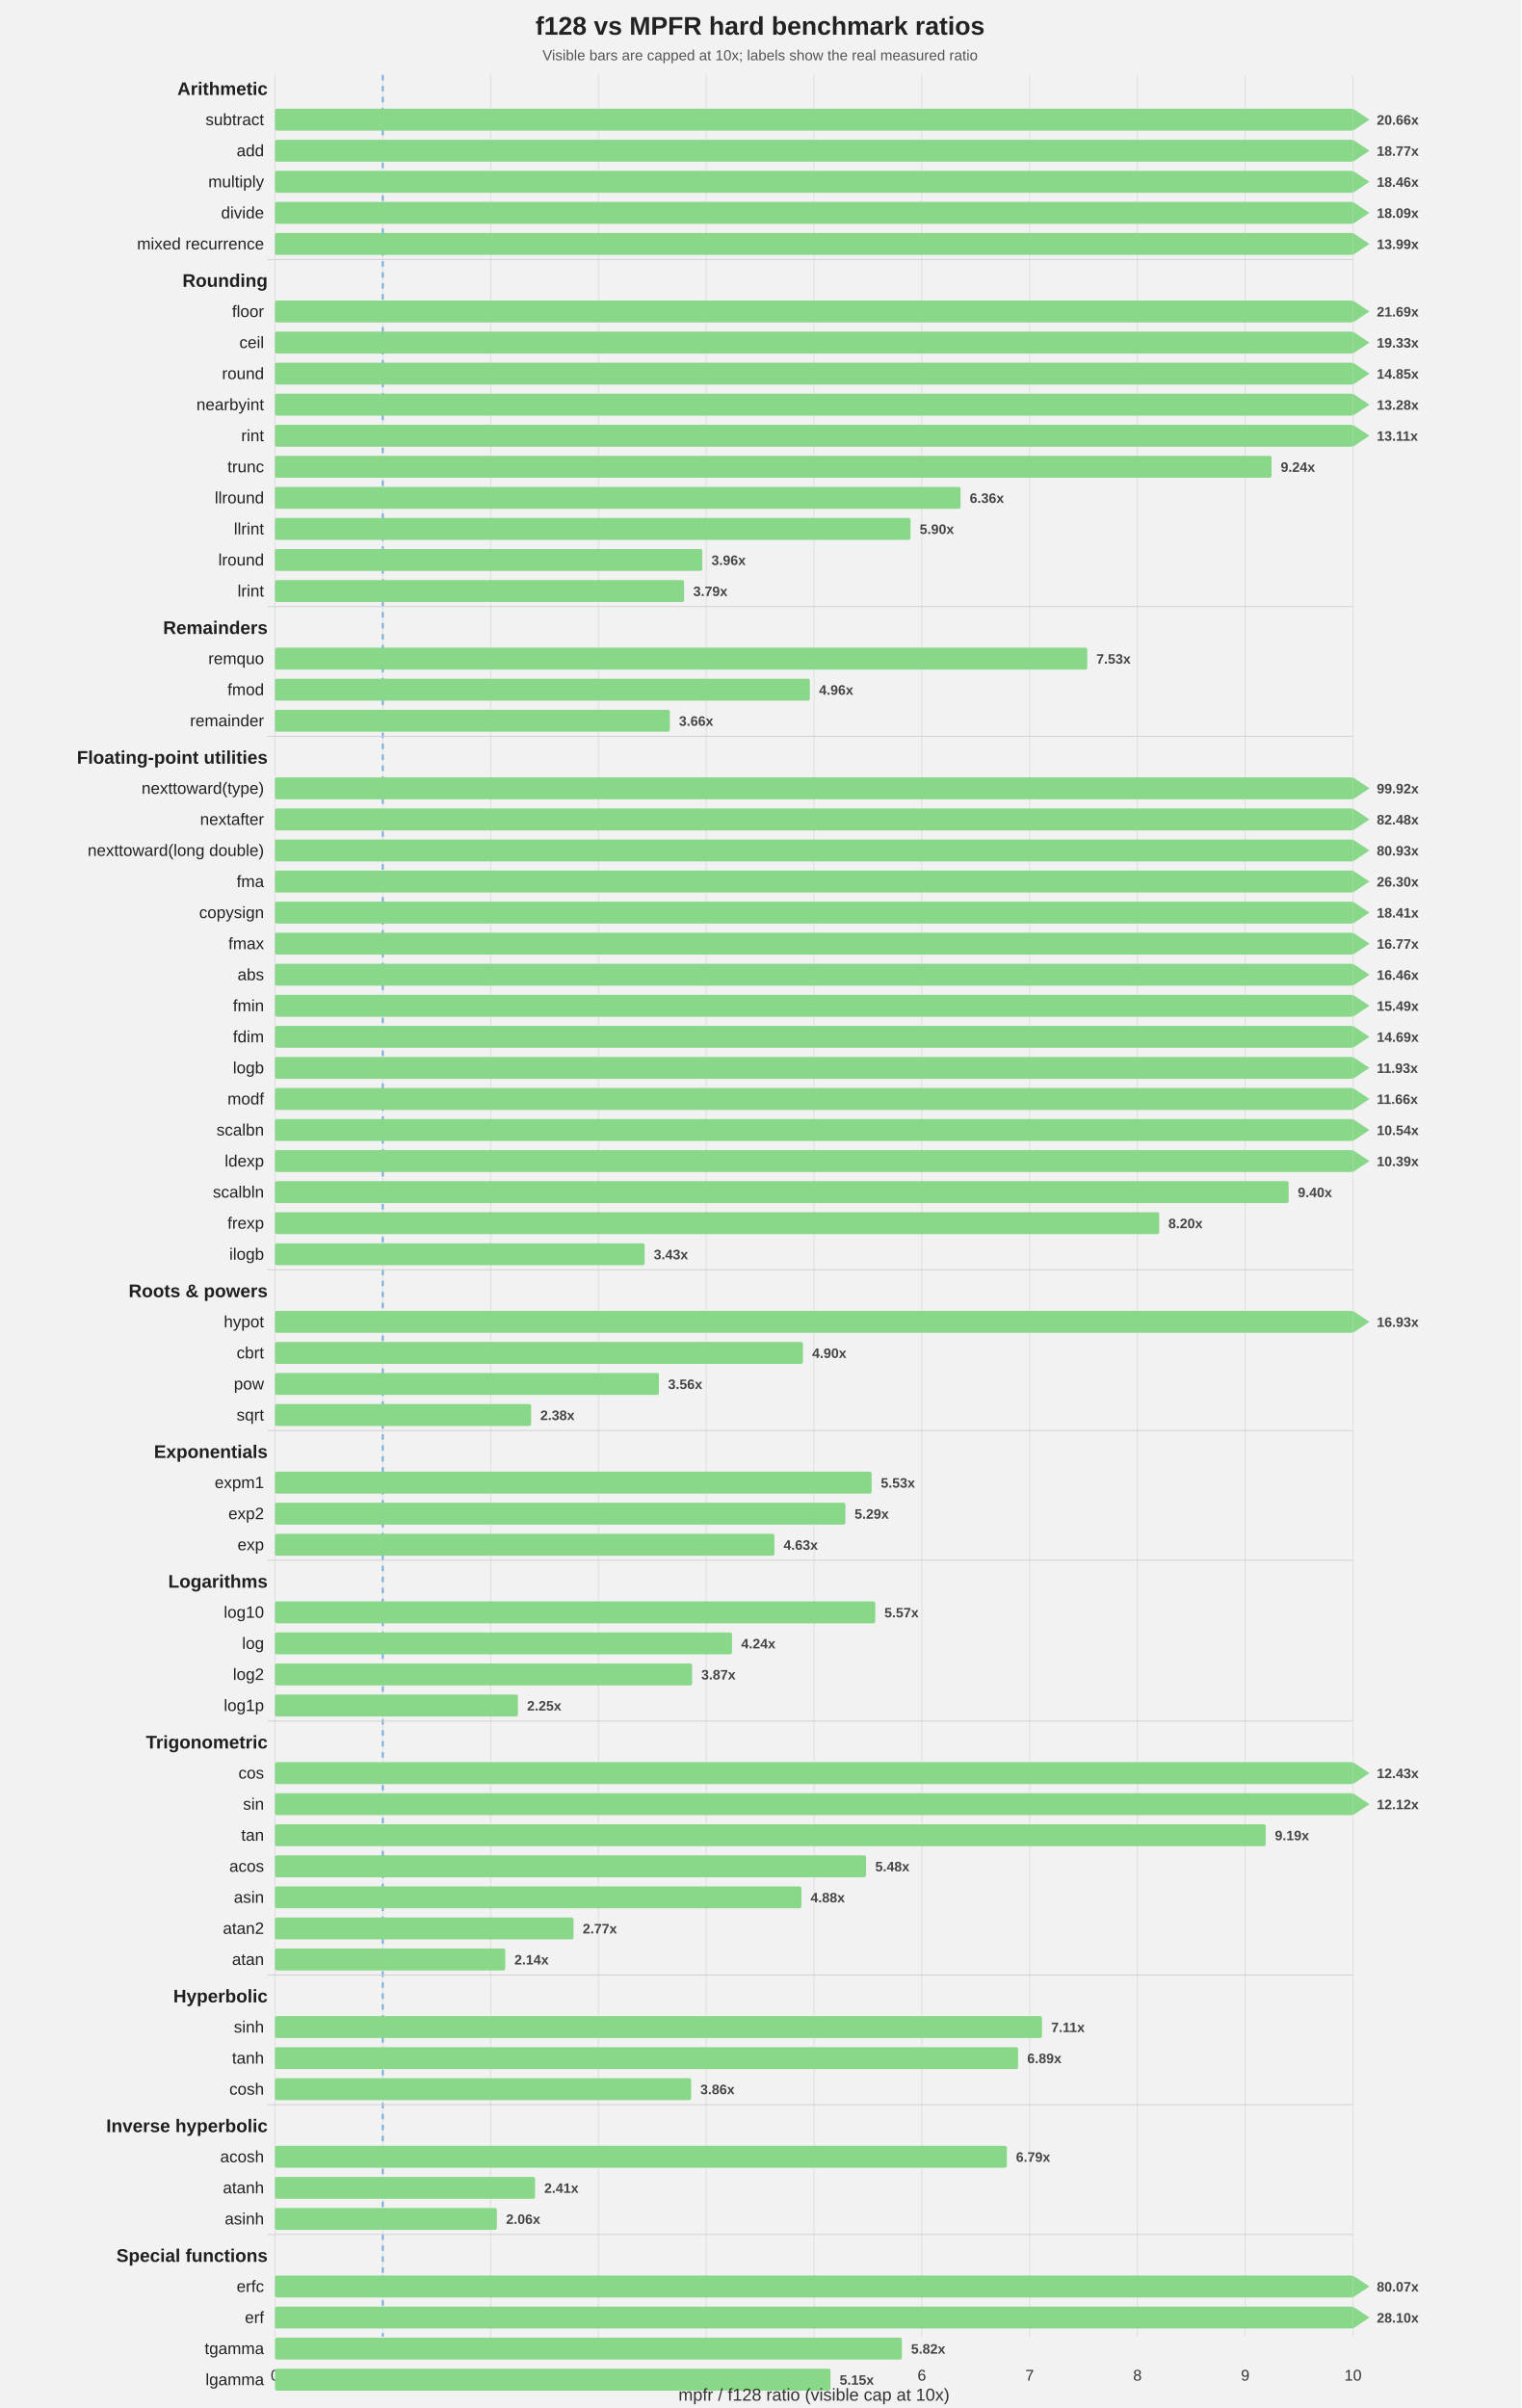
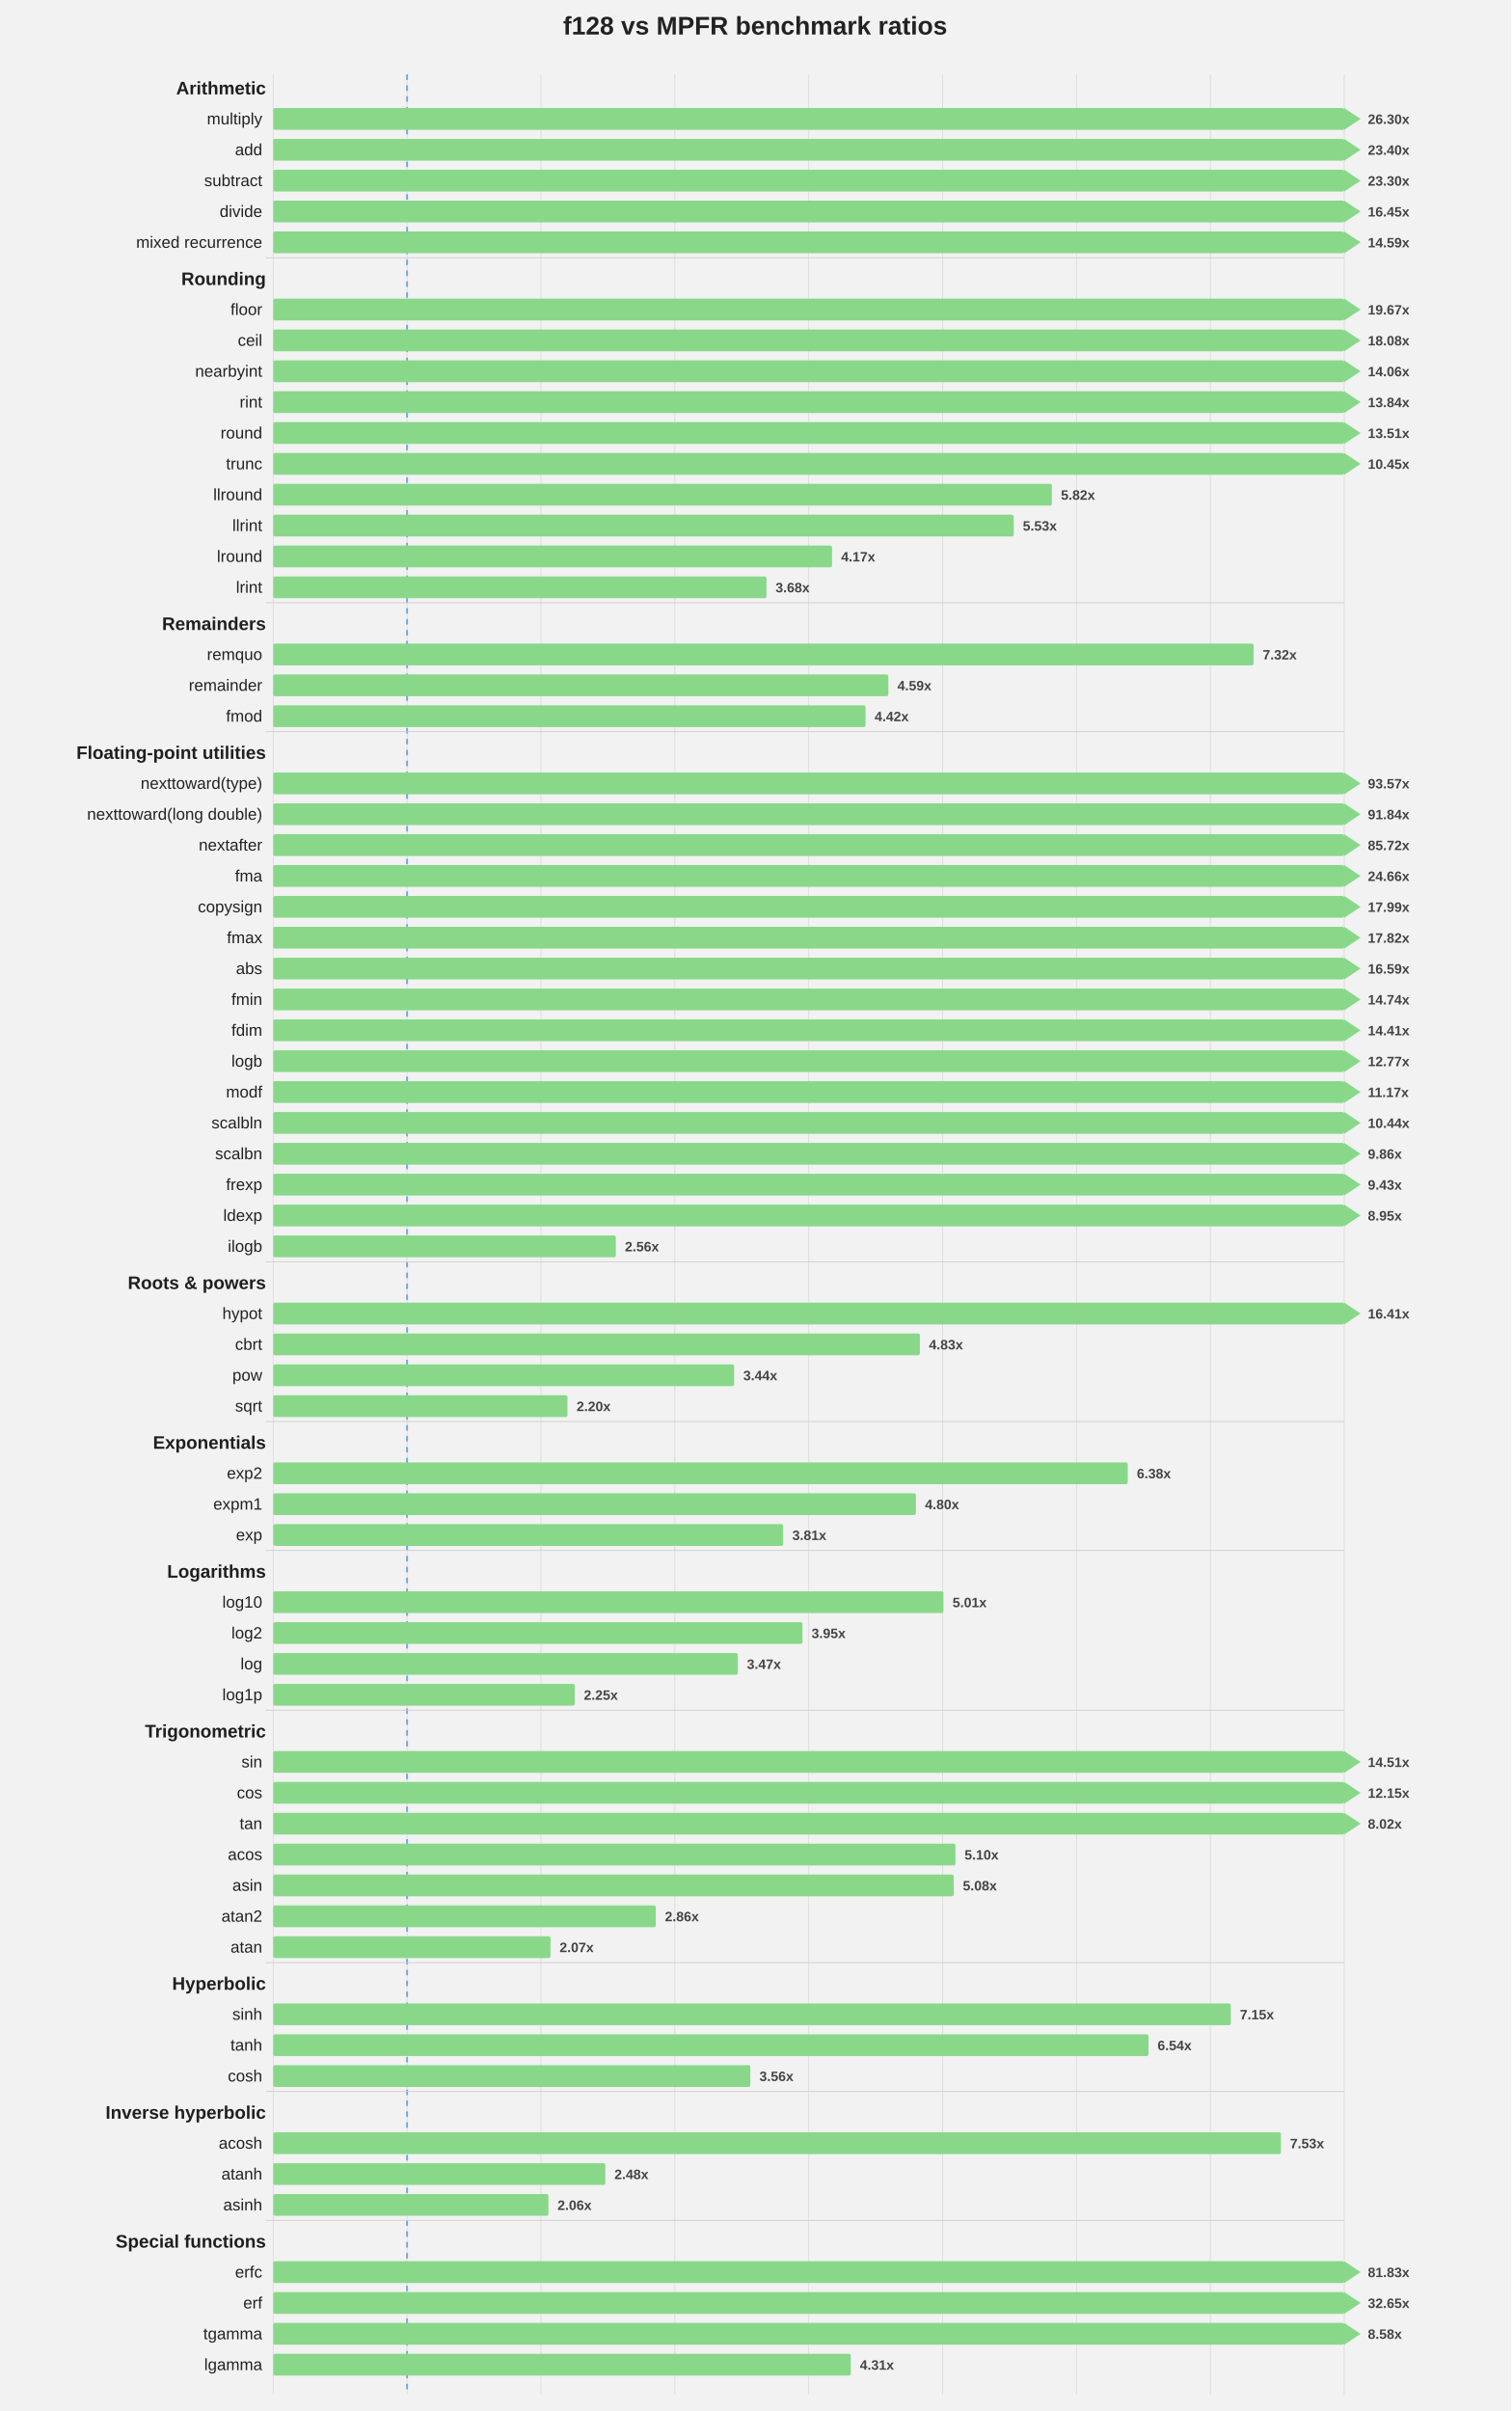
- <svg xmlns="http://www.w3.org/2000/svg" width="1665" height="2636" viewBox="0 0 1665 2636">
-   <rect x="0" y="0" width="1665" height="2636" fill="#f2f2f2" />
-   <text x="832" y="38" text-anchor="middle" font-family="Segoe UI, Arial, sans-serif" font-size="28" font-weight="600" fill="#222222">f128 vs MPFR hard benchmark ratios</text>
-   <text x="832" y="66" text-anchor="middle" font-family="Segoe UI, Arial, sans-serif" font-size="16" fill="#555555">Visible bars are capped at 10x; labels show the real measured ratio</text>
-   <line x1="301" y1="82" x2="301" y2="2558" stroke="#dddddd" stroke-width="1" />
-   <text x="301" y="2606" text-anchor="middle" font-family="Segoe UI, Arial, sans-serif" font-size="17" fill="#333333">0</text>
-   <line x1="419" y1="82" x2="419" y2="2558" stroke="#dddddd" stroke-width="1" />
-   <text x="419" y="2606" text-anchor="middle" font-family="Segoe UI, Arial, sans-serif" font-size="17" fill="#333333">1</text>
-   <line x1="537" y1="82" x2="537" y2="2558" stroke="#dddddd" stroke-width="1" />
-   <text x="537" y="2606" text-anchor="middle" font-family="Segoe UI, Arial, sans-serif" font-size="17" fill="#333333">2</text>
-   <line x1="655" y1="82" x2="655" y2="2558" stroke="#dddddd" stroke-width="1" />
-   <text x="655" y="2606" text-anchor="middle" font-family="Segoe UI, Arial, sans-serif" font-size="17" fill="#333333">3</text>
-   <line x1="773" y1="82" x2="773" y2="2558" stroke="#dddddd" stroke-width="1" />
-   <text x="773" y="2606" text-anchor="middle" font-family="Segoe UI, Arial, sans-serif" font-size="17" fill="#333333">4</text>
-   <line x1="891" y1="82" x2="891" y2="2558" stroke="#dddddd" stroke-width="1" />
-   <text x="891" y="2606" text-anchor="middle" font-family="Segoe UI, Arial, sans-serif" font-size="17" fill="#333333">5</text>
-   <line x1="1009" y1="82" x2="1009" y2="2558" stroke="#dddddd" stroke-width="1" />
-   <text x="1009" y="2606" text-anchor="middle" font-family="Segoe UI, Arial, sans-serif" font-size="17" fill="#333333">6</text>
-   <line x1="1127" y1="82" x2="1127" y2="2558" stroke="#dddddd" stroke-width="1" />
-   <text x="1127" y="2606" text-anchor="middle" font-family="Segoe UI, Arial, sans-serif" font-size="17" fill="#333333">7</text>
-   <line x1="1245" y1="82" x2="1245" y2="2558" stroke="#dddddd" stroke-width="1" />
-   <text x="1245" y="2606" text-anchor="middle" font-family="Segoe UI, Arial, sans-serif" font-size="17" fill="#333333">8</text>
-   <line x1="1363" y1="82" x2="1363" y2="2558" stroke="#dddddd" stroke-width="1" />
-   <text x="1363" y="2606" text-anchor="middle" font-family="Segoe UI, Arial, sans-serif" font-size="17" fill="#333333">9</text>
-   <line x1="1481" y1="82" x2="1481" y2="2558" stroke="#dddddd" stroke-width="1" />
-   <text x="1481" y="2606" text-anchor="middle" font-family="Segoe UI, Arial, sans-serif" font-size="17" fill="#333333">10</text>
-   <line x1="419" y1="82" x2="419" y2="2558" stroke="#6da7d9" stroke-width="2" stroke-dasharray="6,6" />
+ <svg xmlns="http://www.w3.org/2000/svg" width="1665" height="2656" viewBox="0 0 1665 2656">
+   <rect x="0" y="0" width="1665" height="2656" fill="#f2f2f2" />
+   <text x="832" y="38" text-anchor="middle" font-family="Segoe UI, Arial, sans-serif" font-size="28" font-weight="600" fill="#222222">f128 vs MPFR benchmark ratios</text>
+   <line x1="301" y1="82" x2="301" y2="2638" stroke="#dddddd" stroke-width="1" />
+   <line x1="448.5" y1="82" x2="448.5" y2="2638" stroke="#dddddd" stroke-width="1" />
+   <line x1="596" y1="82" x2="596" y2="2638" stroke="#dddddd" stroke-width="1" />
+   <line x1="743.5" y1="82" x2="743.5" y2="2638" stroke="#dddddd" stroke-width="1" />
+   <line x1="891" y1="82" x2="891" y2="2638" stroke="#dddddd" stroke-width="1" />
+   <line x1="1038.5" y1="82" x2="1038.5" y2="2638" stroke="#dddddd" stroke-width="1" />
+   <line x1="1186" y1="82" x2="1186" y2="2638" stroke="#dddddd" stroke-width="1" />
+   <line x1="1333.5" y1="82" x2="1333.5" y2="2638" stroke="#dddddd" stroke-width="1" />
+   <line x1="1481" y1="82" x2="1481" y2="2638" stroke="#dddddd" stroke-width="1" />
+   <line x1="448.5" y1="82" x2="448.5" y2="2638" stroke="#6da7d9" stroke-width="2" stroke-dasharray="6,6" />
  <text x="293" y="104" text-anchor="end" font-family="Segoe UI, Arial, sans-serif" font-size="20" font-weight="700" fill="#1f1f1f">Arithmetic</text>
-   <text x="289" y="137" text-anchor="end" font-family="Segoe UI, Arial, sans-serif" font-size="18" fill="#222222">subtract</text>
+   <text x="289" y="137" text-anchor="end" font-family="Segoe UI, Arial, sans-serif" font-size="18" fill="#222222">multiply</text>
  <rect x="301" y="119" width="1180" height="24" rx="2" ry="2" fill="#89d88a" />
  <polygon points="1481,119 1499,131 1481,143" fill="#89d88a" />
-   <text x="1507" y="136.5" text-anchor="start" font-family="Segoe UI, Arial, sans-serif" font-size="15" font-weight="600" fill="#444444">20.66x</text>
+   <text x="1507" y="136.5" text-anchor="start" font-family="Segoe UI, Arial, sans-serif" font-size="15" font-weight="600" fill="#444444">26.30x</text>
  <text x="289" y="171" text-anchor="end" font-family="Segoe UI, Arial, sans-serif" font-size="18" fill="#222222">add</text>
  <rect x="301" y="153" width="1180" height="24" rx="2" ry="2" fill="#89d88a" />
  <polygon points="1481,153 1499,165 1481,177" fill="#89d88a" />
-   <text x="1507" y="170.5" text-anchor="start" font-family="Segoe UI, Arial, sans-serif" font-size="15" font-weight="600" fill="#444444">18.77x</text>
-   <text x="289" y="205" text-anchor="end" font-family="Segoe UI, Arial, sans-serif" font-size="18" fill="#222222">multiply</text>
+   <text x="1507" y="170.5" text-anchor="start" font-family="Segoe UI, Arial, sans-serif" font-size="15" font-weight="600" fill="#444444">23.40x</text>
+   <text x="289" y="205" text-anchor="end" font-family="Segoe UI, Arial, sans-serif" font-size="18" fill="#222222">subtract</text>
  <rect x="301" y="187" width="1180" height="24" rx="2" ry="2" fill="#89d88a" />
  <polygon points="1481,187 1499,199 1481,211" fill="#89d88a" />
-   <text x="1507" y="204.5" text-anchor="start" font-family="Segoe UI, Arial, sans-serif" font-size="15" font-weight="600" fill="#444444">18.46x</text>
+   <text x="1507" y="204.5" text-anchor="start" font-family="Segoe UI, Arial, sans-serif" font-size="15" font-weight="600" fill="#444444">23.30x</text>
  <text x="289" y="239" text-anchor="end" font-family="Segoe UI, Arial, sans-serif" font-size="18" fill="#222222">divide</text>
  <rect x="301" y="221" width="1180" height="24" rx="2" ry="2" fill="#89d88a" />
  <polygon points="1481,221 1499,233 1481,245" fill="#89d88a" />
-   <text x="1507" y="238.5" text-anchor="start" font-family="Segoe UI, Arial, sans-serif" font-size="15" font-weight="600" fill="#444444">18.09x</text>
+   <text x="1507" y="238.5" text-anchor="start" font-family="Segoe UI, Arial, sans-serif" font-size="15" font-weight="600" fill="#444444">16.45x</text>
  <text x="289" y="273" text-anchor="end" font-family="Segoe UI, Arial, sans-serif" font-size="18" fill="#222222">mixed recurrence</text>
  <rect x="301" y="255" width="1180" height="24" rx="2" ry="2" fill="#89d88a" />
  <polygon points="1481,255 1499,267 1481,279" fill="#89d88a" />
-   <text x="1507" y="272.5" text-anchor="start" font-family="Segoe UI, Arial, sans-serif" font-size="15" font-weight="600" fill="#444444">13.99x</text>
+   <text x="1507" y="272.5" text-anchor="start" font-family="Segoe UI, Arial, sans-serif" font-size="15" font-weight="600" fill="#444444">14.59x</text>
  <line x1="293" y1="284" x2="1481" y2="284" stroke="#cfcfcf" stroke-width="1" />
  <text x="293" y="314" text-anchor="end" font-family="Segoe UI, Arial, sans-serif" font-size="20" font-weight="700" fill="#1f1f1f">Rounding</text>
  <text x="289" y="347" text-anchor="end" font-family="Segoe UI, Arial, sans-serif" font-size="18" fill="#222222">floor</text>
  <rect x="301" y="329" width="1180" height="24" rx="2" ry="2" fill="#89d88a" />
  <polygon points="1481,329 1499,341 1481,353" fill="#89d88a" />
-   <text x="1507" y="346.5" text-anchor="start" font-family="Segoe UI, Arial, sans-serif" font-size="15" font-weight="600" fill="#444444">21.69x</text>
+   <text x="1507" y="346.5" text-anchor="start" font-family="Segoe UI, Arial, sans-serif" font-size="15" font-weight="600" fill="#444444">19.67x</text>
  <text x="289" y="381" text-anchor="end" font-family="Segoe UI, Arial, sans-serif" font-size="18" fill="#222222">ceil</text>
  <rect x="301" y="363" width="1180" height="24" rx="2" ry="2" fill="#89d88a" />
  <polygon points="1481,363 1499,375 1481,387" fill="#89d88a" />
-   <text x="1507" y="380.5" text-anchor="start" font-family="Segoe UI, Arial, sans-serif" font-size="15" font-weight="600" fill="#444444">19.33x</text>
-   <text x="289" y="415" text-anchor="end" font-family="Segoe UI, Arial, sans-serif" font-size="18" fill="#222222">round</text>
+   <text x="1507" y="380.5" text-anchor="start" font-family="Segoe UI, Arial, sans-serif" font-size="15" font-weight="600" fill="#444444">18.08x</text>
+   <text x="289" y="415" text-anchor="end" font-family="Segoe UI, Arial, sans-serif" font-size="18" fill="#222222">nearbyint</text>
  <rect x="301" y="397" width="1180" height="24" rx="2" ry="2" fill="#89d88a" />
  <polygon points="1481,397 1499,409 1481,421" fill="#89d88a" />
-   <text x="1507" y="414.5" text-anchor="start" font-family="Segoe UI, Arial, sans-serif" font-size="15" font-weight="600" fill="#444444">14.85x</text>
-   <text x="289" y="449" text-anchor="end" font-family="Segoe UI, Arial, sans-serif" font-size="18" fill="#222222">nearbyint</text>
+   <text x="1507" y="414.5" text-anchor="start" font-family="Segoe UI, Arial, sans-serif" font-size="15" font-weight="600" fill="#444444">14.06x</text>
+   <text x="289" y="449" text-anchor="end" font-family="Segoe UI, Arial, sans-serif" font-size="18" fill="#222222">rint</text>
  <rect x="301" y="431" width="1180" height="24" rx="2" ry="2" fill="#89d88a" />
  <polygon points="1481,431 1499,443 1481,455" fill="#89d88a" />
-   <text x="1507" y="448.5" text-anchor="start" font-family="Segoe UI, Arial, sans-serif" font-size="15" font-weight="600" fill="#444444">13.28x</text>
-   <text x="289" y="483" text-anchor="end" font-family="Segoe UI, Arial, sans-serif" font-size="18" fill="#222222">rint</text>
+   <text x="1507" y="448.5" text-anchor="start" font-family="Segoe UI, Arial, sans-serif" font-size="15" font-weight="600" fill="#444444">13.84x</text>
+   <text x="289" y="483" text-anchor="end" font-family="Segoe UI, Arial, sans-serif" font-size="18" fill="#222222">round</text>
  <rect x="301" y="465" width="1180" height="24" rx="2" ry="2" fill="#89d88a" />
  <polygon points="1481,465 1499,477 1481,489" fill="#89d88a" />
-   <text x="1507" y="482.5" text-anchor="start" font-family="Segoe UI, Arial, sans-serif" font-size="15" font-weight="600" fill="#444444">13.11x</text>
+   <text x="1507" y="482.5" text-anchor="start" font-family="Segoe UI, Arial, sans-serif" font-size="15" font-weight="600" fill="#444444">13.51x</text>
  <text x="289" y="517" text-anchor="end" font-family="Segoe UI, Arial, sans-serif" font-size="18" fill="#222222">trunc</text>
-   <rect x="301" y="499" width="1090.85" height="24" rx="2" ry="2" fill="#89d88a" />
-   <text x="1401.85" y="516.5" text-anchor="start" font-family="Segoe UI, Arial, sans-serif" font-size="15" font-weight="600" fill="#444444">9.24x</text>
+   <rect x="301" y="499" width="1180" height="24" rx="2" ry="2" fill="#89d88a" />
+   <polygon points="1481,499 1499,511 1481,523" fill="#89d88a" />
+   <text x="1507" y="516.5" text-anchor="start" font-family="Segoe UI, Arial, sans-serif" font-size="15" font-weight="600" fill="#444444">10.45x</text>
  <text x="289" y="551" text-anchor="end" font-family="Segoe UI, Arial, sans-serif" font-size="18" fill="#222222">llround</text>
-   <rect x="301" y="533" width="750.396" height="24" rx="2" ry="2" fill="#89d88a" />
-   <text x="1061.4" y="550.5" text-anchor="start" font-family="Segoe UI, Arial, sans-serif" font-size="15" font-weight="600" fill="#444444">6.36x</text>
+   <rect x="301" y="533" width="857.896" height="24" rx="2" ry="2" fill="#89d88a" />
+   <text x="1168.9" y="550.5" text-anchor="start" font-family="Segoe UI, Arial, sans-serif" font-size="15" font-weight="600" fill="#444444">5.82x</text>
  <text x="289" y="585" text-anchor="end" font-family="Segoe UI, Arial, sans-serif" font-size="18" fill="#222222">llrint</text>
-   <rect x="301" y="567" width="695.65" height="24" rx="2" ry="2" fill="#89d88a" />
-   <text x="1006.65" y="584.5" text-anchor="start" font-family="Segoe UI, Arial, sans-serif" font-size="15" font-weight="600" fill="#444444">5.90x</text>
+   <rect x="301" y="567" width="815.877" height="24" rx="2" ry="2" fill="#89d88a" />
+   <text x="1126.88" y="584.5" text-anchor="start" font-family="Segoe UI, Arial, sans-serif" font-size="15" font-weight="600" fill="#444444">5.53x</text>
  <text x="289" y="619" text-anchor="end" font-family="Segoe UI, Arial, sans-serif" font-size="18" fill="#222222">lround</text>
-   <rect x="301" y="601" width="467.694" height="24" rx="2" ry="2" fill="#89d88a" />
-   <text x="778.694" y="618.5" text-anchor="start" font-family="Segoe UI, Arial, sans-serif" font-size="15" font-weight="600" fill="#444444">3.96x</text>
+   <rect x="301" y="601" width="615.678" height="24" rx="2" ry="2" fill="#89d88a" />
+   <text x="926.678" y="618.5" text-anchor="start" font-family="Segoe UI, Arial, sans-serif" font-size="15" font-weight="600" fill="#444444">4.17x</text>
  <text x="289" y="653" text-anchor="end" font-family="Segoe UI, Arial, sans-serif" font-size="18" fill="#222222">lrint</text>
-   <rect x="301" y="635" width="447.781" height="24" rx="2" ry="2" fill="#89d88a" />
-   <text x="758.781" y="652.5" text-anchor="start" font-family="Segoe UI, Arial, sans-serif" font-size="15" font-weight="600" fill="#444444">3.79x</text>
+   <rect x="301" y="635" width="543.468" height="24" rx="2" ry="2" fill="#89d88a" />
+   <text x="854.468" y="652.5" text-anchor="start" font-family="Segoe UI, Arial, sans-serif" font-size="15" font-weight="600" fill="#444444">3.68x</text>
  <line x1="293" y1="664" x2="1481" y2="664" stroke="#cfcfcf" stroke-width="1" />
  <text x="293" y="694" text-anchor="end" font-family="Segoe UI, Arial, sans-serif" font-size="20" font-weight="700" fill="#1f1f1f">Remainders</text>
  <text x="289" y="727" text-anchor="end" font-family="Segoe UI, Arial, sans-serif" font-size="18" fill="#222222">remquo</text>
-   <rect x="301" y="709" width="889.089" height="24" rx="2" ry="2" fill="#89d88a" />
-   <text x="1200.09" y="726.5" text-anchor="start" font-family="Segoe UI, Arial, sans-serif" font-size="15" font-weight="600" fill="#444444">7.53x</text>
-   <text x="289" y="761" text-anchor="end" font-family="Segoe UI, Arial, sans-serif" font-size="18" fill="#222222">fmod</text>
-   <rect x="301" y="743" width="585.462" height="24" rx="2" ry="2" fill="#89d88a" />
-   <text x="896.462" y="760.5" text-anchor="start" font-family="Segoe UI, Arial, sans-serif" font-size="15" font-weight="600" fill="#444444">4.96x</text>
-   <text x="289" y="795" text-anchor="end" font-family="Segoe UI, Arial, sans-serif" font-size="18" fill="#222222">remainder</text>
-   <rect x="301" y="777" width="432.206" height="24" rx="2" ry="2" fill="#89d88a" />
-   <text x="743.206" y="794.5" text-anchor="start" font-family="Segoe UI, Arial, sans-serif" font-size="15" font-weight="600" fill="#444444">3.66x</text>
+   <rect x="301" y="709" width="1080.14" height="24" rx="2" ry="2" fill="#89d88a" />
+   <text x="1391.14" y="726.5" text-anchor="start" font-family="Segoe UI, Arial, sans-serif" font-size="15" font-weight="600" fill="#444444">7.32x</text>
+   <text x="289" y="761" text-anchor="end" font-family="Segoe UI, Arial, sans-serif" font-size="18" fill="#222222">remainder</text>
+   <rect x="301" y="743" width="677.734" height="24" rx="2" ry="2" fill="#89d88a" />
+   <text x="988.734" y="760.5" text-anchor="start" font-family="Segoe UI, Arial, sans-serif" font-size="15" font-weight="600" fill="#444444">4.59x</text>
+   <text x="289" y="795" text-anchor="end" font-family="Segoe UI, Arial, sans-serif" font-size="18" fill="#222222">fmod</text>
+   <rect x="301" y="777" width="652.625" height="24" rx="2" ry="2" fill="#89d88a" />
+   <text x="963.625" y="794.5" text-anchor="start" font-family="Segoe UI, Arial, sans-serif" font-size="15" font-weight="600" fill="#444444">4.42x</text>
  <line x1="293" y1="806" x2="1481" y2="806" stroke="#cfcfcf" stroke-width="1" />
  <text x="293" y="836" text-anchor="end" font-family="Segoe UI, Arial, sans-serif" font-size="20" font-weight="700" fill="#1f1f1f">Floating-point utilities</text>
  <text x="289" y="869" text-anchor="end" font-family="Segoe UI, Arial, sans-serif" font-size="18" fill="#222222">nexttoward(type)</text>
  <rect x="301" y="851" width="1180" height="24" rx="2" ry="2" fill="#89d88a" />
  <polygon points="1481,851 1499,863 1481,875" fill="#89d88a" />
-   <text x="1507" y="868.5" text-anchor="start" font-family="Segoe UI, Arial, sans-serif" font-size="15" font-weight="600" fill="#444444">99.92x</text>
-   <text x="289" y="903" text-anchor="end" font-family="Segoe UI, Arial, sans-serif" font-size="18" fill="#222222">nextafter</text>
+   <text x="1507" y="868.5" text-anchor="start" font-family="Segoe UI, Arial, sans-serif" font-size="15" font-weight="600" fill="#444444">93.57x</text>
+   <text x="289" y="903" text-anchor="end" font-family="Segoe UI, Arial, sans-serif" font-size="18" fill="#222222">nexttoward(long double)</text>
  <rect x="301" y="885" width="1180" height="24" rx="2" ry="2" fill="#89d88a" />
  <polygon points="1481,885 1499,897 1481,909" fill="#89d88a" />
-   <text x="1507" y="902.5" text-anchor="start" font-family="Segoe UI, Arial, sans-serif" font-size="15" font-weight="600" fill="#444444">82.48x</text>
-   <text x="289" y="937" text-anchor="end" font-family="Segoe UI, Arial, sans-serif" font-size="18" fill="#222222">nexttoward(long double)</text>
+   <text x="1507" y="902.5" text-anchor="start" font-family="Segoe UI, Arial, sans-serif" font-size="15" font-weight="600" fill="#444444">91.84x</text>
+   <text x="289" y="937" text-anchor="end" font-family="Segoe UI, Arial, sans-serif" font-size="18" fill="#222222">nextafter</text>
  <rect x="301" y="919" width="1180" height="24" rx="2" ry="2" fill="#89d88a" />
  <polygon points="1481,919 1499,931 1481,943" fill="#89d88a" />
-   <text x="1507" y="936.5" text-anchor="start" font-family="Segoe UI, Arial, sans-serif" font-size="15" font-weight="600" fill="#444444">80.93x</text>
+   <text x="1507" y="936.5" text-anchor="start" font-family="Segoe UI, Arial, sans-serif" font-size="15" font-weight="600" fill="#444444">85.72x</text>
  <text x="289" y="971" text-anchor="end" font-family="Segoe UI, Arial, sans-serif" font-size="18" fill="#222222">fma</text>
  <rect x="301" y="953" width="1180" height="24" rx="2" ry="2" fill="#89d88a" />
  <polygon points="1481,953 1499,965 1481,977" fill="#89d88a" />
-   <text x="1507" y="970.5" text-anchor="start" font-family="Segoe UI, Arial, sans-serif" font-size="15" font-weight="600" fill="#444444">26.30x</text>
+   <text x="1507" y="970.5" text-anchor="start" font-family="Segoe UI, Arial, sans-serif" font-size="15" font-weight="600" fill="#444444">24.66x</text>
  <text x="289" y="1005" text-anchor="end" font-family="Segoe UI, Arial, sans-serif" font-size="18" fill="#222222">copysign</text>
  <rect x="301" y="987" width="1180" height="24" rx="2" ry="2" fill="#89d88a" />
  <polygon points="1481,987 1499,999 1481,1011" fill="#89d88a" />
-   <text x="1507" y="1004.5" text-anchor="start" font-family="Segoe UI, Arial, sans-serif" font-size="15" font-weight="600" fill="#444444">18.41x</text>
+   <text x="1507" y="1004.5" text-anchor="start" font-family="Segoe UI, Arial, sans-serif" font-size="15" font-weight="600" fill="#444444">17.99x</text>
  <text x="289" y="1039" text-anchor="end" font-family="Segoe UI, Arial, sans-serif" font-size="18" fill="#222222">fmax</text>
  <rect x="301" y="1021" width="1180" height="24" rx="2" ry="2" fill="#89d88a" />
  <polygon points="1481,1021 1499,1033 1481,1045" fill="#89d88a" />
-   <text x="1507" y="1038.5" text-anchor="start" font-family="Segoe UI, Arial, sans-serif" font-size="15" font-weight="600" fill="#444444">16.77x</text>
+   <text x="1507" y="1038.5" text-anchor="start" font-family="Segoe UI, Arial, sans-serif" font-size="15" font-weight="600" fill="#444444">17.82x</text>
  <text x="289" y="1073" text-anchor="end" font-family="Segoe UI, Arial, sans-serif" font-size="18" fill="#222222">abs</text>
  <rect x="301" y="1055" width="1180" height="24" rx="2" ry="2" fill="#89d88a" />
  <polygon points="1481,1055 1499,1067 1481,1079" fill="#89d88a" />
-   <text x="1507" y="1072.5" text-anchor="start" font-family="Segoe UI, Arial, sans-serif" font-size="15" font-weight="600" fill="#444444">16.46x</text>
+   <text x="1507" y="1072.5" text-anchor="start" font-family="Segoe UI, Arial, sans-serif" font-size="15" font-weight="600" fill="#444444">16.59x</text>
  <text x="289" y="1107" text-anchor="end" font-family="Segoe UI, Arial, sans-serif" font-size="18" fill="#222222">fmin</text>
  <rect x="301" y="1089" width="1180" height="24" rx="2" ry="2" fill="#89d88a" />
  <polygon points="1481,1089 1499,1101 1481,1113" fill="#89d88a" />
-   <text x="1507" y="1106.5" text-anchor="start" font-family="Segoe UI, Arial, sans-serif" font-size="15" font-weight="600" fill="#444444">15.49x</text>
+   <text x="1507" y="1106.5" text-anchor="start" font-family="Segoe UI, Arial, sans-serif" font-size="15" font-weight="600" fill="#444444">14.74x</text>
  <text x="289" y="1141" text-anchor="end" font-family="Segoe UI, Arial, sans-serif" font-size="18" fill="#222222">fdim</text>
  <rect x="301" y="1123" width="1180" height="24" rx="2" ry="2" fill="#89d88a" />
  <polygon points="1481,1123 1499,1135 1481,1147" fill="#89d88a" />
-   <text x="1507" y="1140.5" text-anchor="start" font-family="Segoe UI, Arial, sans-serif" font-size="15" font-weight="600" fill="#444444">14.69x</text>
+   <text x="1507" y="1140.5" text-anchor="start" font-family="Segoe UI, Arial, sans-serif" font-size="15" font-weight="600" fill="#444444">14.41x</text>
  <text x="289" y="1175" text-anchor="end" font-family="Segoe UI, Arial, sans-serif" font-size="18" fill="#222222">logb</text>
  <rect x="301" y="1157" width="1180" height="24" rx="2" ry="2" fill="#89d88a" />
  <polygon points="1481,1157 1499,1169 1481,1181" fill="#89d88a" />
-   <text x="1507" y="1174.5" text-anchor="start" font-family="Segoe UI, Arial, sans-serif" font-size="15" font-weight="600" fill="#444444">11.93x</text>
+   <text x="1507" y="1174.5" text-anchor="start" font-family="Segoe UI, Arial, sans-serif" font-size="15" font-weight="600" fill="#444444">12.77x</text>
  <text x="289" y="1209" text-anchor="end" font-family="Segoe UI, Arial, sans-serif" font-size="18" fill="#222222">modf</text>
  <rect x="301" y="1191" width="1180" height="24" rx="2" ry="2" fill="#89d88a" />
  <polygon points="1481,1191 1499,1203 1481,1215" fill="#89d88a" />
-   <text x="1507" y="1208.5" text-anchor="start" font-family="Segoe UI, Arial, sans-serif" font-size="15" font-weight="600" fill="#444444">11.66x</text>
-   <text x="289" y="1243" text-anchor="end" font-family="Segoe UI, Arial, sans-serif" font-size="18" fill="#222222">scalbn</text>
+   <text x="1507" y="1208.5" text-anchor="start" font-family="Segoe UI, Arial, sans-serif" font-size="15" font-weight="600" fill="#444444">11.17x</text>
+   <text x="289" y="1243" text-anchor="end" font-family="Segoe UI, Arial, sans-serif" font-size="18" fill="#222222">scalbln</text>
  <rect x="301" y="1225" width="1180" height="24" rx="2" ry="2" fill="#89d88a" />
  <polygon points="1481,1225 1499,1237 1481,1249" fill="#89d88a" />
-   <text x="1507" y="1242.5" text-anchor="start" font-family="Segoe UI, Arial, sans-serif" font-size="15" font-weight="600" fill="#444444">10.54x</text>
-   <text x="289" y="1277" text-anchor="end" font-family="Segoe UI, Arial, sans-serif" font-size="18" fill="#222222">ldexp</text>
+   <text x="1507" y="1242.5" text-anchor="start" font-family="Segoe UI, Arial, sans-serif" font-size="15" font-weight="600" fill="#444444">10.44x</text>
+   <text x="289" y="1277" text-anchor="end" font-family="Segoe UI, Arial, sans-serif" font-size="18" fill="#222222">scalbn</text>
  <rect x="301" y="1259" width="1180" height="24" rx="2" ry="2" fill="#89d88a" />
  <polygon points="1481,1259 1499,1271 1481,1283" fill="#89d88a" />
-   <text x="1507" y="1276.5" text-anchor="start" font-family="Segoe UI, Arial, sans-serif" font-size="15" font-weight="600" fill="#444444">10.39x</text>
-   <text x="289" y="1311" text-anchor="end" font-family="Segoe UI, Arial, sans-serif" font-size="18" fill="#222222">scalbln</text>
-   <rect x="301" y="1293" width="1109.54" height="24" rx="2" ry="2" fill="#89d88a" />
-   <text x="1420.54" y="1310.5" text-anchor="start" font-family="Segoe UI, Arial, sans-serif" font-size="15" font-weight="600" fill="#444444">9.40x</text>
-   <text x="289" y="1345" text-anchor="end" font-family="Segoe UI, Arial, sans-serif" font-size="18" fill="#222222">frexp</text>
-   <rect x="301" y="1327" width="967.849" height="24" rx="2" ry="2" fill="#89d88a" />
-   <text x="1278.85" y="1344.5" text-anchor="start" font-family="Segoe UI, Arial, sans-serif" font-size="15" font-weight="600" fill="#444444">8.20x</text>
+   <text x="1507" y="1276.5" text-anchor="start" font-family="Segoe UI, Arial, sans-serif" font-size="15" font-weight="600" fill="#444444">9.86x</text>
+   <text x="289" y="1311" text-anchor="end" font-family="Segoe UI, Arial, sans-serif" font-size="18" fill="#222222">frexp</text>
+   <rect x="301" y="1293" width="1180" height="24" rx="2" ry="2" fill="#89d88a" />
+   <polygon points="1481,1293 1499,1305 1481,1317" fill="#89d88a" />
+   <text x="1507" y="1310.5" text-anchor="start" font-family="Segoe UI, Arial, sans-serif" font-size="15" font-weight="600" fill="#444444">9.43x</text>
+   <text x="289" y="1345" text-anchor="end" font-family="Segoe UI, Arial, sans-serif" font-size="18" fill="#222222">ldexp</text>
+   <rect x="301" y="1327" width="1180" height="24" rx="2" ry="2" fill="#89d88a" />
+   <polygon points="1481,1327 1499,1339 1481,1351" fill="#89d88a" />
+   <text x="1507" y="1344.5" text-anchor="start" font-family="Segoe UI, Arial, sans-serif" font-size="15" font-weight="600" fill="#444444">8.95x</text>
  <text x="289" y="1379" text-anchor="end" font-family="Segoe UI, Arial, sans-serif" font-size="18" fill="#222222">ilogb</text>
-   <rect x="301" y="1361" width="404.6" height="24" rx="2" ry="2" fill="#89d88a" />
-   <text x="715.6" y="1378.5" text-anchor="start" font-family="Segoe UI, Arial, sans-serif" font-size="15" font-weight="600" fill="#444444">3.43x</text>
+   <rect x="301" y="1361" width="377.487" height="24" rx="2" ry="2" fill="#89d88a" />
+   <text x="688.487" y="1378.5" text-anchor="start" font-family="Segoe UI, Arial, sans-serif" font-size="15" font-weight="600" fill="#444444">2.56x</text>
  <line x1="293" y1="1390" x2="1481" y2="1390" stroke="#cfcfcf" stroke-width="1" />
  <text x="293" y="1420" text-anchor="end" font-family="Segoe UI, Arial, sans-serif" font-size="20" font-weight="700" fill="#1f1f1f">Roots &amp; powers</text>
  <text x="289" y="1453" text-anchor="end" font-family="Segoe UI, Arial, sans-serif" font-size="18" fill="#222222">hypot</text>
  <rect x="301" y="1435" width="1180" height="24" rx="2" ry="2" fill="#89d88a" />
  <polygon points="1481,1435 1499,1447 1481,1459" fill="#89d88a" />
-   <text x="1507" y="1452.5" text-anchor="start" font-family="Segoe UI, Arial, sans-serif" font-size="15" font-weight="600" fill="#444444">16.93x</text>
+   <text x="1507" y="1452.5" text-anchor="start" font-family="Segoe UI, Arial, sans-serif" font-size="15" font-weight="600" fill="#444444">16.41x</text>
  <text x="289" y="1487" text-anchor="end" font-family="Segoe UI, Arial, sans-serif" font-size="18" fill="#222222">cbrt</text>
-   <rect x="301" y="1469" width="577.92" height="24" rx="2" ry="2" fill="#89d88a" />
-   <text x="888.92" y="1486.5" text-anchor="start" font-family="Segoe UI, Arial, sans-serif" font-size="15" font-weight="600" fill="#444444">4.90x</text>
+   <rect x="301" y="1469" width="712.469" height="24" rx="2" ry="2" fill="#89d88a" />
+   <text x="1023.47" y="1486.5" text-anchor="start" font-family="Segoe UI, Arial, sans-serif" font-size="15" font-weight="600" fill="#444444">4.83x</text>
  <text x="289" y="1521" text-anchor="end" font-family="Segoe UI, Arial, sans-serif" font-size="18" fill="#222222">pow</text>
-   <rect x="301" y="1503" width="420.235" height="24" rx="2" ry="2" fill="#89d88a" />
-   <text x="731.235" y="1520.5" text-anchor="start" font-family="Segoe UI, Arial, sans-serif" font-size="15" font-weight="600" fill="#444444">3.56x</text>
+   <rect x="301" y="1503" width="507.863" height="24" rx="2" ry="2" fill="#89d88a" />
+   <text x="818.863" y="1520.5" text-anchor="start" font-family="Segoe UI, Arial, sans-serif" font-size="15" font-weight="600" fill="#444444">3.44x</text>
  <text x="289" y="1555" text-anchor="end" font-family="Segoe UI, Arial, sans-serif" font-size="18" fill="#222222">sqrt</text>
-   <rect x="301" y="1537" width="280.379" height="24" rx="2" ry="2" fill="#89d88a" />
-   <text x="591.379" y="1554.5" text-anchor="start" font-family="Segoe UI, Arial, sans-serif" font-size="15" font-weight="600" fill="#444444">2.38x</text>
+   <rect x="301" y="1537" width="324.228" height="24" rx="2" ry="2" fill="#89d88a" />
+   <text x="635.228" y="1554.5" text-anchor="start" font-family="Segoe UI, Arial, sans-serif" font-size="15" font-weight="600" fill="#444444">2.20x</text>
  <line x1="293" y1="1566" x2="1481" y2="1566" stroke="#cfcfcf" stroke-width="1" />
  <text x="293" y="1596" text-anchor="end" font-family="Segoe UI, Arial, sans-serif" font-size="20" font-weight="700" fill="#1f1f1f">Exponentials</text>
-   <text x="289" y="1629" text-anchor="end" font-family="Segoe UI, Arial, sans-serif" font-size="18" fill="#222222">expm1</text>
-   <rect x="301" y="1611" width="653.091" height="24" rx="2" ry="2" fill="#89d88a" />
-   <text x="964.091" y="1628.5" text-anchor="start" font-family="Segoe UI, Arial, sans-serif" font-size="15" font-weight="600" fill="#444444">5.53x</text>
-   <text x="289" y="1663" text-anchor="end" font-family="Segoe UI, Arial, sans-serif" font-size="18" fill="#222222">exp2</text>
-   <rect x="301" y="1645" width="624.359" height="24" rx="2" ry="2" fill="#89d88a" />
-   <text x="935.359" y="1662.5" text-anchor="start" font-family="Segoe UI, Arial, sans-serif" font-size="15" font-weight="600" fill="#444444">5.29x</text>
+   <text x="289" y="1629" text-anchor="end" font-family="Segoe UI, Arial, sans-serif" font-size="18" fill="#222222">exp2</text>
+   <rect x="301" y="1611" width="941.496" height="24" rx="2" ry="2" fill="#89d88a" />
+   <text x="1252.5" y="1628.5" text-anchor="start" font-family="Segoe UI, Arial, sans-serif" font-size="15" font-weight="600" fill="#444444">6.38x</text>
+   <text x="289" y="1663" text-anchor="end" font-family="Segoe UI, Arial, sans-serif" font-size="18" fill="#222222">expm1</text>
+   <rect x="301" y="1645" width="708.107" height="24" rx="2" ry="2" fill="#89d88a" />
+   <text x="1019.11" y="1662.5" text-anchor="start" font-family="Segoe UI, Arial, sans-serif" font-size="15" font-weight="600" fill="#444444">4.80x</text>
  <text x="289" y="1697" text-anchor="end" font-family="Segoe UI, Arial, sans-serif" font-size="18" fill="#222222">exp</text>
-   <rect x="301" y="1679" width="546.671" height="24" rx="2" ry="2" fill="#89d88a" />
-   <text x="857.671" y="1696.5" text-anchor="start" font-family="Segoe UI, Arial, sans-serif" font-size="15" font-weight="600" fill="#444444">4.63x</text>
+   <rect x="301" y="1679" width="561.892" height="24" rx="2" ry="2" fill="#89d88a" />
+   <text x="872.892" y="1696.5" text-anchor="start" font-family="Segoe UI, Arial, sans-serif" font-size="15" font-weight="600" fill="#444444">3.81x</text>
  <line x1="293" y1="1708" x2="1481" y2="1708" stroke="#cfcfcf" stroke-width="1" />
  <text x="293" y="1738" text-anchor="end" font-family="Segoe UI, Arial, sans-serif" font-size="20" font-weight="700" fill="#1f1f1f">Logarithms</text>
  <text x="289" y="1771" text-anchor="end" font-family="Segoe UI, Arial, sans-serif" font-size="18" fill="#222222">log10</text>
-   <rect x="301" y="1753" width="657.032" height="24" rx="2" ry="2" fill="#89d88a" />
-   <text x="968.032" y="1770.5" text-anchor="start" font-family="Segoe UI, Arial, sans-serif" font-size="15" font-weight="600" fill="#444444">5.57x</text>
-   <text x="289" y="1805" text-anchor="end" font-family="Segoe UI, Arial, sans-serif" font-size="18" fill="#222222">log</text>
-   <rect x="301" y="1787" width="500.271" height="24" rx="2" ry="2" fill="#89d88a" />
-   <text x="811.271" y="1804.5" text-anchor="start" font-family="Segoe UI, Arial, sans-serif" font-size="15" font-weight="600" fill="#444444">4.24x</text>
-   <text x="289" y="1839" text-anchor="end" font-family="Segoe UI, Arial, sans-serif" font-size="18" fill="#222222">log2</text>
-   <rect x="301" y="1821" width="456.594" height="24" rx="2" ry="2" fill="#89d88a" />
-   <text x="767.594" y="1838.5" text-anchor="start" font-family="Segoe UI, Arial, sans-serif" font-size="15" font-weight="600" fill="#444444">3.87x</text>
+   <rect x="301" y="1753" width="738.479" height="24" rx="2" ry="2" fill="#89d88a" />
+   <text x="1049.48" y="1770.5" text-anchor="start" font-family="Segoe UI, Arial, sans-serif" font-size="15" font-weight="600" fill="#444444">5.01x</text>
+   <text x="289" y="1805" text-anchor="end" font-family="Segoe UI, Arial, sans-serif" font-size="18" fill="#222222">log2</text>
+   <rect x="301" y="1787" width="583.108" height="24" rx="2" ry="2" fill="#89d88a" />
+   <text x="894.108" y="1804.5" text-anchor="start" font-family="Segoe UI, Arial, sans-serif" font-size="15" font-weight="600" fill="#444444">3.95x</text>
+   <text x="289" y="1839" text-anchor="end" font-family="Segoe UI, Arial, sans-serif" font-size="18" fill="#222222">log</text>
+   <rect x="301" y="1821" width="511.897" height="24" rx="2" ry="2" fill="#89d88a" />
+   <text x="822.897" y="1838.5" text-anchor="start" font-family="Segoe UI, Arial, sans-serif" font-size="15" font-weight="600" fill="#444444">3.47x</text>
  <text x="289" y="1873" text-anchor="end" font-family="Segoe UI, Arial, sans-serif" font-size="18" fill="#222222">log1p</text>
-   <rect x="301" y="1855" width="265.919" height="24" rx="2" ry="2" fill="#89d88a" />
-   <text x="576.919" y="1872.5" text-anchor="start" font-family="Segoe UI, Arial, sans-serif" font-size="15" font-weight="600" fill="#444444">2.25x</text>
+   <rect x="301" y="1855" width="332.214" height="24" rx="2" ry="2" fill="#89d88a" />
+   <text x="643.214" y="1872.5" text-anchor="start" font-family="Segoe UI, Arial, sans-serif" font-size="15" font-weight="600" fill="#444444">2.25x</text>
  <line x1="293" y1="1884" x2="1481" y2="1884" stroke="#cfcfcf" stroke-width="1" />
  <text x="293" y="1914" text-anchor="end" font-family="Segoe UI, Arial, sans-serif" font-size="20" font-weight="700" fill="#1f1f1f">Trigonometric</text>
-   <text x="289" y="1947" text-anchor="end" font-family="Segoe UI, Arial, sans-serif" font-size="18" fill="#222222">cos</text>
+   <text x="289" y="1947" text-anchor="end" font-family="Segoe UI, Arial, sans-serif" font-size="18" fill="#222222">sin</text>
  <rect x="301" y="1929" width="1180" height="24" rx="2" ry="2" fill="#89d88a" />
  <polygon points="1481,1929 1499,1941 1481,1953" fill="#89d88a" />
-   <text x="1507" y="1946.5" text-anchor="start" font-family="Segoe UI, Arial, sans-serif" font-size="15" font-weight="600" fill="#444444">12.43x</text>
-   <text x="289" y="1981" text-anchor="end" font-family="Segoe UI, Arial, sans-serif" font-size="18" fill="#222222">sin</text>
+   <text x="1507" y="1946.5" text-anchor="start" font-family="Segoe UI, Arial, sans-serif" font-size="15" font-weight="600" fill="#444444">14.51x</text>
+   <text x="289" y="1981" text-anchor="end" font-family="Segoe UI, Arial, sans-serif" font-size="18" fill="#222222">cos</text>
  <rect x="301" y="1963" width="1180" height="24" rx="2" ry="2" fill="#89d88a" />
  <polygon points="1481,1963 1499,1975 1481,1987" fill="#89d88a" />
-   <text x="1507" y="1980.5" text-anchor="start" font-family="Segoe UI, Arial, sans-serif" font-size="15" font-weight="600" fill="#444444">12.12x</text>
+   <text x="1507" y="1980.5" text-anchor="start" font-family="Segoe UI, Arial, sans-serif" font-size="15" font-weight="600" fill="#444444">12.15x</text>
  <text x="289" y="2015" text-anchor="end" font-family="Segoe UI, Arial, sans-serif" font-size="18" fill="#222222">tan</text>
-   <rect x="301" y="1997" width="1084.43" height="24" rx="2" ry="2" fill="#89d88a" />
-   <text x="1395.43" y="2014.5" text-anchor="start" font-family="Segoe UI, Arial, sans-serif" font-size="15" font-weight="600" fill="#444444">9.19x</text>
+   <rect x="301" y="1997" width="1180" height="24" rx="2" ry="2" fill="#89d88a" />
+   <polygon points="1481,1997 1499,2009 1481,2021" fill="#89d88a" />
+   <text x="1507" y="2014.5" text-anchor="start" font-family="Segoe UI, Arial, sans-serif" font-size="15" font-weight="600" fill="#444444">8.02x</text>
  <text x="289" y="2049" text-anchor="end" font-family="Segoe UI, Arial, sans-serif" font-size="18" fill="#222222">acos</text>
-   <rect x="301" y="2031" width="646.992" height="24" rx="2" ry="2" fill="#89d88a" />
-   <text x="957.992" y="2048.5" text-anchor="start" font-family="Segoe UI, Arial, sans-serif" font-size="15" font-weight="600" fill="#444444">5.48x</text>
+   <rect x="301" y="2031" width="751.673" height="24" rx="2" ry="2" fill="#89d88a" />
+   <text x="1062.67" y="2048.5" text-anchor="start" font-family="Segoe UI, Arial, sans-serif" font-size="15" font-weight="600" fill="#444444">5.10x</text>
  <text x="289" y="2083" text-anchor="end" font-family="Segoe UI, Arial, sans-serif" font-size="18" fill="#222222">asin</text>
-   <rect x="301" y="2065" width="576.215" height="24" rx="2" ry="2" fill="#89d88a" />
-   <text x="887.215" y="2082.5" text-anchor="start" font-family="Segoe UI, Arial, sans-serif" font-size="15" font-weight="600" fill="#444444">4.88x</text>
+   <rect x="301" y="2065" width="749.788" height="24" rx="2" ry="2" fill="#89d88a" />
+   <text x="1060.79" y="2082.5" text-anchor="start" font-family="Segoe UI, Arial, sans-serif" font-size="15" font-weight="600" fill="#444444">5.08x</text>
  <text x="289" y="2117" text-anchor="end" font-family="Segoe UI, Arial, sans-serif" font-size="18" fill="#222222">atan2</text>
-   <rect x="301" y="2099" width="326.795" height="24" rx="2" ry="2" fill="#89d88a" />
-   <text x="637.795" y="2116.5" text-anchor="start" font-family="Segoe UI, Arial, sans-serif" font-size="15" font-weight="600" fill="#444444">2.77x</text>
+   <rect x="301" y="2099" width="421.524" height="24" rx="2" ry="2" fill="#89d88a" />
+   <text x="732.524" y="2116.5" text-anchor="start" font-family="Segoe UI, Arial, sans-serif" font-size="15" font-weight="600" fill="#444444">2.86x</text>
  <text x="289" y="2151" text-anchor="end" font-family="Segoe UI, Arial, sans-serif" font-size="18" fill="#222222">atan</text>
-   <rect x="301" y="2133" width="252.046" height="24" rx="2" ry="2" fill="#89d88a" />
-   <text x="563.046" y="2150.5" text-anchor="start" font-family="Segoe UI, Arial, sans-serif" font-size="15" font-weight="600" fill="#444444">2.14x</text>
+   <rect x="301" y="2133" width="305.538" height="24" rx="2" ry="2" fill="#89d88a" />
+   <text x="616.538" y="2150.5" text-anchor="start" font-family="Segoe UI, Arial, sans-serif" font-size="15" font-weight="600" fill="#444444">2.07x</text>
  <line x1="293" y1="2162" x2="1481" y2="2162" stroke="#cfcfcf" stroke-width="1" />
  <text x="293" y="2192" text-anchor="end" font-family="Segoe UI, Arial, sans-serif" font-size="20" font-weight="700" fill="#1f1f1f">Hyperbolic</text>
  <text x="289" y="2225" text-anchor="end" font-family="Segoe UI, Arial, sans-serif" font-size="18" fill="#222222">sinh</text>
-   <rect x="301" y="2207" width="839.569" height="24" rx="2" ry="2" fill="#89d88a" />
-   <text x="1150.57" y="2224.5" text-anchor="start" font-family="Segoe UI, Arial, sans-serif" font-size="15" font-weight="600" fill="#444444">7.11x</text>
+   <rect x="301" y="2207" width="1055.06" height="24" rx="2" ry="2" fill="#89d88a" />
+   <text x="1366.06" y="2224.5" text-anchor="start" font-family="Segoe UI, Arial, sans-serif" font-size="15" font-weight="600" fill="#444444">7.15x</text>
  <text x="289" y="2259" text-anchor="end" font-family="Segoe UI, Arial, sans-serif" font-size="18" fill="#222222">tanh</text>
-   <rect x="301" y="2241" width="813.36" height="24" rx="2" ry="2" fill="#89d88a" />
-   <text x="1124.36" y="2258.5" text-anchor="start" font-family="Segoe UI, Arial, sans-serif" font-size="15" font-weight="600" fill="#444444">6.89x</text>
+   <rect x="301" y="2241" width="964.315" height="24" rx="2" ry="2" fill="#89d88a" />
+   <text x="1275.31" y="2258.5" text-anchor="start" font-family="Segoe UI, Arial, sans-serif" font-size="15" font-weight="600" fill="#444444">6.54x</text>
  <text x="289" y="2293" text-anchor="end" font-family="Segoe UI, Arial, sans-serif" font-size="18" fill="#222222">cosh</text>
-   <rect x="301" y="2275" width="455.55" height="24" rx="2" ry="2" fill="#89d88a" />
-   <text x="766.55" y="2292.5" text-anchor="start" font-family="Segoe UI, Arial, sans-serif" font-size="15" font-weight="600" fill="#444444">3.86x</text>
+   <rect x="301" y="2275" width="525.671" height="24" rx="2" ry="2" fill="#89d88a" />
+   <text x="836.671" y="2292.5" text-anchor="start" font-family="Segoe UI, Arial, sans-serif" font-size="15" font-weight="600" fill="#444444">3.56x</text>
  <line x1="293" y1="2304" x2="1481" y2="2304" stroke="#cfcfcf" stroke-width="1" />
  <text x="293" y="2334" text-anchor="end" font-family="Segoe UI, Arial, sans-serif" font-size="20" font-weight="700" fill="#1f1f1f">Inverse hyperbolic</text>
  <text x="289" y="2367" text-anchor="end" font-family="Segoe UI, Arial, sans-serif" font-size="18" fill="#222222">acosh</text>
-   <rect x="301" y="2349" width="801.095" height="24" rx="2" ry="2" fill="#89d88a" />
-   <text x="1112.09" y="2366.5" text-anchor="start" font-family="Segoe UI, Arial, sans-serif" font-size="15" font-weight="600" fill="#444444">6.79x</text>
+   <rect x="301" y="2349" width="1110.28" height="24" rx="2" ry="2" fill="#89d88a" />
+   <text x="1421.28" y="2366.5" text-anchor="start" font-family="Segoe UI, Arial, sans-serif" font-size="15" font-weight="600" fill="#444444">7.53x</text>
  <text x="289" y="2401" text-anchor="end" font-family="Segoe UI, Arial, sans-serif" font-size="18" fill="#222222">atanh</text>
-   <rect x="301" y="2383" width="284.709" height="24" rx="2" ry="2" fill="#89d88a" />
-   <text x="595.709" y="2400.5" text-anchor="start" font-family="Segoe UI, Arial, sans-serif" font-size="15" font-weight="600" fill="#444444">2.41x</text>
+   <rect x="301" y="2383" width="365.912" height="24" rx="2" ry="2" fill="#89d88a" />
+   <text x="676.912" y="2400.5" text-anchor="start" font-family="Segoe UI, Arial, sans-serif" font-size="15" font-weight="600" fill="#444444">2.48x</text>
  <text x="289" y="2435" text-anchor="end" font-family="Segoe UI, Arial, sans-serif" font-size="18" fill="#222222">asinh</text>
-   <rect x="301" y="2417" width="242.886" height="24" rx="2" ry="2" fill="#89d88a" />
-   <text x="553.886" y="2434.5" text-anchor="start" font-family="Segoe UI, Arial, sans-serif" font-size="15" font-weight="600" fill="#444444">2.06x</text>
+   <rect x="301" y="2417" width="303.245" height="24" rx="2" ry="2" fill="#89d88a" />
+   <text x="614.245" y="2434.5" text-anchor="start" font-family="Segoe UI, Arial, sans-serif" font-size="15" font-weight="600" fill="#444444">2.06x</text>
  <line x1="293" y1="2446" x2="1481" y2="2446" stroke="#cfcfcf" stroke-width="1" />
  <text x="293" y="2476" text-anchor="end" font-family="Segoe UI, Arial, sans-serif" font-size="20" font-weight="700" fill="#1f1f1f">Special functions</text>
  <text x="289" y="2509" text-anchor="end" font-family="Segoe UI, Arial, sans-serif" font-size="18" fill="#222222">erfc</text>
  <rect x="301" y="2491" width="1180" height="24" rx="2" ry="2" fill="#89d88a" />
  <polygon points="1481,2491 1499,2503 1481,2515" fill="#89d88a" />
-   <text x="1507" y="2508.5" text-anchor="start" font-family="Segoe UI, Arial, sans-serif" font-size="15" font-weight="600" fill="#444444">80.07x</text>
+   <text x="1507" y="2508.5" text-anchor="start" font-family="Segoe UI, Arial, sans-serif" font-size="15" font-weight="600" fill="#444444">81.83x</text>
  <text x="289" y="2543" text-anchor="end" font-family="Segoe UI, Arial, sans-serif" font-size="18" fill="#222222">erf</text>
  <rect x="301" y="2525" width="1180" height="24" rx="2" ry="2" fill="#89d88a" />
  <polygon points="1481,2525 1499,2537 1481,2549" fill="#89d88a" />
-   <text x="1507" y="2542.5" text-anchor="start" font-family="Segoe UI, Arial, sans-serif" font-size="15" font-weight="600" fill="#444444">28.10x</text>
+   <text x="1507" y="2542.5" text-anchor="start" font-family="Segoe UI, Arial, sans-serif" font-size="15" font-weight="600" fill="#444444">32.65x</text>
  <text x="289" y="2577" text-anchor="end" font-family="Segoe UI, Arial, sans-serif" font-size="18" fill="#222222">tgamma</text>
-   <rect x="301" y="2559" width="686.225" height="24" rx="2" ry="2" fill="#89d88a" />
-   <text x="997.225" y="2576.5" text-anchor="start" font-family="Segoe UI, Arial, sans-serif" font-size="15" font-weight="600" fill="#444444">5.82x</text>
+   <rect x="301" y="2559" width="1180" height="24" rx="2" ry="2" fill="#89d88a" />
+   <polygon points="1481,2559 1499,2571 1481,2583" fill="#89d88a" />
+   <text x="1507" y="2576.5" text-anchor="start" font-family="Segoe UI, Arial, sans-serif" font-size="15" font-weight="600" fill="#444444">8.58x</text>
  <text x="289" y="2611" text-anchor="end" font-family="Segoe UI, Arial, sans-serif" font-size="18" fill="#222222">lgamma</text>
-   <rect x="301" y="2593" width="608.042" height="24" rx="2" ry="2" fill="#89d88a" />
-   <text x="919.042" y="2610.5" text-anchor="start" font-family="Segoe UI, Arial, sans-serif" font-size="15" font-weight="600" fill="#444444">5.15x</text>
-   <text x="891" y="2628" text-anchor="middle" font-family="Segoe UI, Arial, sans-serif" font-size="19" fill="#333333">mpfr / f128 ratio (visible cap at 10x)</text>
+   <rect x="301" y="2593" width="636.344" height="24" rx="2" ry="2" fill="#89d88a" />
+   <text x="947.344" y="2610.5" text-anchor="start" font-family="Segoe UI, Arial, sans-serif" font-size="15" font-weight="600" fill="#444444">4.31x</text>
</svg>
